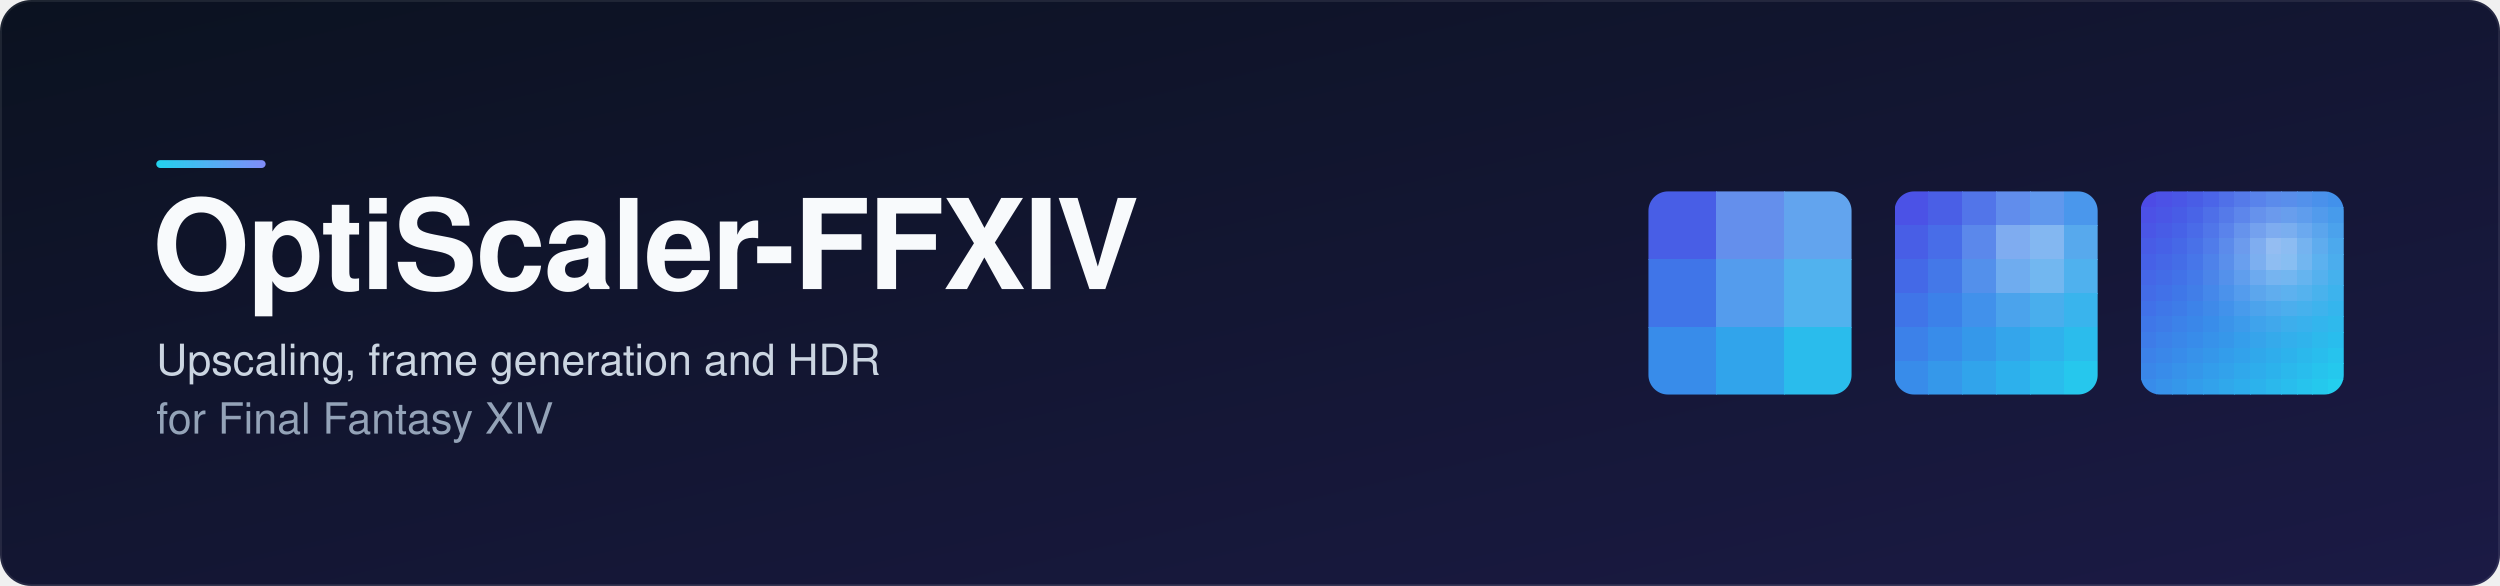
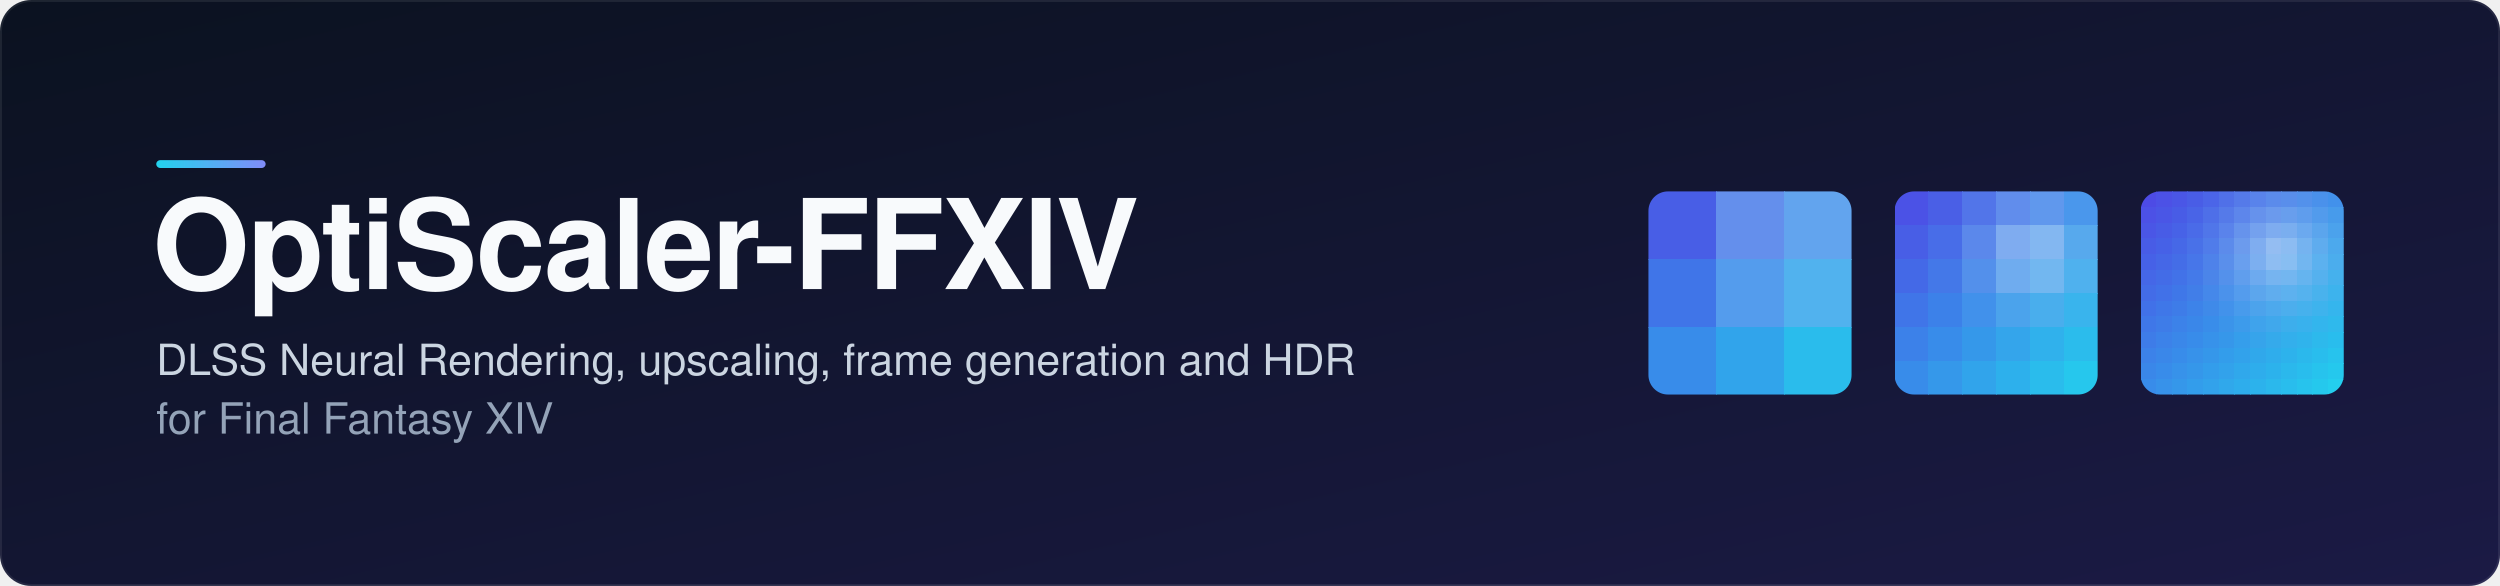
<svg xmlns="http://www.w3.org/2000/svg" viewBox="0 0 1280 300" width="1280" height="300" role="img" aria-labelledby="t d">
  <defs>
    <linearGradient id="bg" x1="0" y1="0" x2="1" y2="1">
      <stop offset="0" stop-color="#0b1220" />
      <stop offset="1" stop-color="#1b1a45" />
    </linearGradient>
    <linearGradient id="accent" x1="0" y1="0" x2="1" y2="0">
      <stop offset="0" stop-color="#22d3ee" />
      <stop offset="1" stop-color="#818cf8" />
    </linearGradient>
    <clipPath id="c0">
      <rect x="844" y="98" width="104" height="104" rx="10" />
    </clipPath>
    <clipPath id="c1">
      <rect x="970" y="98" width="104" height="104" rx="10" />
    </clipPath>
    <clipPath id="c2">
      <rect x="1096" y="98" width="104" height="104" rx="10" />
    </clipPath>
  </defs>
  <rect width="1280" height="300" rx="16" fill="url(#bg)" />
  <rect x="0.5" y="0.5" width="1279" height="299" rx="15.5" fill="none" stroke="#ffffff" stroke-opacity="0.08" />
  <rect x="80" y="82" width="56" height="4" rx="2" fill="url(#accent)" />
  <text x="78" y="148" font-family="'Segoe UI', 'Helvetica Neue', Helvetica, Arial, sans-serif" font-size="64" font-weight="600" letter-spacing="-1" fill="#f8fafc">OptiScaler-FFXIV</text>
-   <text x="80" y="192" font-family="'Segoe UI', 'Helvetica Neue', Helvetica, Arial, sans-serif" font-size="22" fill="#cbd5e1">Upscaling, frame generation and HDR</text>
+   <text x="80" y="192" font-family="'Segoe UI', 'Helvetica Neue', Helvetica, Arial, sans-serif" font-size="22" fill="#cbd5e1">DLSS Neural Rendering, upscaling, frame generation and HDR</text>
  <text x="80" y="222" font-family="'Segoe UI', 'Helvetica Neue', Helvetica, Arial, sans-serif" font-size="22" fill="#94a3b8">for Final Fantasy XIV</text>
  <g clip-path="url(#c0)" shape-rendering="crispEdges">
    <rect x="844.00" y="98.00" width="35.02" height="35.02" fill="#485ee6" />
    <rect x="878.67" y="98.00" width="35.02" height="35.02" fill="#648fec" />
    <rect x="913.33" y="98.00" width="35.02" height="35.02" fill="#62a4ee" />
    <rect x="844.00" y="132.67" width="35.02" height="35.02" fill="#4075e8" />
    <rect x="878.67" y="132.67" width="35.02" height="35.02" fill="#549ced" />
    <rect x="913.33" y="132.67" width="35.02" height="35.02" fill="#51b2ee" />
    <rect x="844.00" y="167.33" width="35.02" height="35.02" fill="#388cea" />
    <rect x="878.67" y="167.33" width="35.02" height="35.02" fill="#31a4eb" />
    <rect x="913.33" y="167.33" width="35.02" height="35.02" fill="#2abcec" />
  </g>
  <g clip-path="url(#c1)" shape-rendering="crispEdges">
    <rect x="970.00" y="98.00" width="17.68" height="17.68" fill="#4b52e6" />
    <rect x="987.33" y="98.00" width="17.68" height="17.68" fill="#4a5fe6" />
    <rect x="1004.67" y="98.00" width="17.68" height="17.68" fill="#5275e9" />
    <rect x="1022.00" y="98.00" width="17.68" height="17.68" fill="#618dec" />
    <rect x="1039.33" y="98.00" width="17.68" height="17.68" fill="#6098ed" />
    <rect x="1056.67" y="98.00" width="17.68" height="17.68" fill="#4a97ec" />
    <rect x="970.00" y="115.33" width="17.68" height="17.68" fill="#485ee6" />
    <rect x="987.33" y="115.33" width="17.68" height="17.68" fill="#486de8" />
    <rect x="1004.67" y="115.33" width="17.68" height="17.68" fill="#5b88eb" />
    <rect x="1022.00" y="115.33" width="17.68" height="17.68" fill="#7facf0" />
    <rect x="1039.33" y="115.33" width="17.68" height="17.68" fill="#83b7f1" />
    <rect x="1056.67" y="115.33" width="17.68" height="17.68" fill="#57a9ed" />
    <rect x="970.00" y="132.67" width="17.68" height="17.68" fill="#4469e7" />
    <rect x="987.33" y="132.67" width="17.68" height="17.68" fill="#4478e8" />
    <rect x="1004.67" y="132.67" width="17.68" height="17.68" fill="#5390eb" />
    <rect x="1022.00" y="132.67" width="17.68" height="17.68" fill="#6facef" />
    <rect x="1039.33" y="132.67" width="17.68" height="17.68" fill="#72b7f0" />
    <rect x="1056.67" y="132.67" width="17.68" height="17.68" fill="#4fb1ee" />
    <rect x="970.00" y="150.00" width="17.68" height="17.68" fill="#4075e8" />
    <rect x="987.33" y="150.00" width="17.68" height="17.68" fill="#3c81e9" />
    <rect x="1004.67" y="150.00" width="17.68" height="17.68" fill="#4191eb" />
    <rect x="1022.00" y="150.00" width="17.68" height="17.68" fill="#4ba3ec" />
    <rect x="1039.33" y="150.00" width="17.68" height="17.68" fill="#49aeed" />
    <rect x="1056.67" y="150.00" width="17.68" height="17.68" fill="#39b4ed" />
    <rect x="970.00" y="167.33" width="17.68" height="17.68" fill="#3c81e9" />
    <rect x="987.33" y="167.33" width="17.68" height="17.68" fill="#388cea" />
    <rect x="1004.67" y="167.33" width="17.68" height="17.68" fill="#3598ea" />
    <rect x="1022.00" y="167.33" width="17.68" height="17.68" fill="#34a5eb" />
    <rect x="1039.33" y="167.33" width="17.68" height="17.68" fill="#30b1ec" />
    <rect x="1056.67" y="167.33" width="17.68" height="17.68" fill="#2bbcec" />
    <rect x="970.00" y="184.67" width="17.68" height="17.68" fill="#388cea" />
    <rect x="987.33" y="184.67" width="17.68" height="17.68" fill="#3598ea" />
    <rect x="1004.67" y="184.67" width="17.68" height="17.68" fill="#31a4eb" />
    <rect x="1022.00" y="184.67" width="17.68" height="17.68" fill="#2db0ec" />
    <rect x="1039.33" y="184.67" width="17.68" height="17.68" fill="#2abcec" />
    <rect x="1056.67" y="184.67" width="17.68" height="17.68" fill="#26c7ed" />
  </g>
  <g clip-path="url(#c2)" shape-rendering="crispEdges">
    <rect x="1096.00" y="98.00" width="8.35" height="8.35" fill="#4d4be5" />
    <rect x="1104.00" y="98.00" width="8.35" height="8.35" fill="#4c51e6" />
    <rect x="1112.00" y="98.00" width="8.35" height="8.35" fill="#4a56e6" />
    <rect x="1120.00" y="98.00" width="8.35" height="8.35" fill="#495de6" />
    <rect x="1128.00" y="98.00" width="8.35" height="8.35" fill="#4b65e8" />
    <rect x="1136.00" y="98.00" width="8.35" height="8.35" fill="#5070e8" />
    <rect x="1144.00" y="98.00" width="8.35" height="8.35" fill="#557ae9" />
    <rect x="1152.00" y="98.00" width="8.35" height="8.35" fill="#5983eb" />
    <rect x="1160.00" y="98.00" width="8.35" height="8.35" fill="#5b8beb" />
    <rect x="1168.00" y="98.00" width="8.35" height="8.35" fill="#598eeb" />
    <rect x="1176.00" y="98.00" width="8.35" height="8.35" fill="#5391eb" />
    <rect x="1184.00" y="98.00" width="8.35" height="8.35" fill="#4a91eb" />
    <rect x="1192.00" y="98.00" width="8.35" height="8.35" fill="#4291eb" />
    <rect x="1096.00" y="106.00" width="8.35" height="8.35" fill="#4c51e6" />
    <rect x="1104.00" y="106.00" width="8.35" height="8.35" fill="#4a56e6" />
    <rect x="1112.00" y="106.00" width="8.35" height="8.35" fill="#485ce6" />
    <rect x="1120.00" y="106.00" width="8.35" height="8.35" fill="#4964e7" />
    <rect x="1128.00" y="106.00" width="8.35" height="8.35" fill="#4e6fe8" />
    <rect x="1136.00" y="106.00" width="8.35" height="8.35" fill="#557ae9" />
    <rect x="1144.00" y="106.00" width="8.35" height="8.35" fill="#5d86eb" />
    <rect x="1152.00" y="106.00" width="8.35" height="8.35" fill="#6692ec" />
    <rect x="1160.00" y="106.00" width="8.35" height="8.35" fill="#6b9aed" />
    <rect x="1168.00" y="106.00" width="8.35" height="8.35" fill="#689eed" />
    <rect x="1176.00" y="106.00" width="8.35" height="8.35" fill="#5f9ded" />
    <rect x="1184.00" y="106.00" width="8.35" height="8.35" fill="#529bec" />
    <rect x="1192.00" y="106.00" width="8.35" height="8.35" fill="#479beb" />
    <rect x="1096.00" y="114.00" width="8.35" height="8.35" fill="#4a56e6" />
    <rect x="1104.00" y="114.00" width="8.35" height="8.35" fill="#485ce6" />
    <rect x="1112.00" y="114.00" width="8.35" height="8.35" fill="#4762e7" />
    <rect x="1120.00" y="114.00" width="8.35" height="8.35" fill="#4a6be8" />
    <rect x="1128.00" y="114.00" width="8.35" height="8.35" fill="#5076e9" />
    <rect x="1136.00" y="114.00" width="8.35" height="8.35" fill="#5a83eb" />
    <rect x="1144.00" y="114.00" width="8.35" height="8.35" fill="#6693ec" />
    <rect x="1152.00" y="114.00" width="8.35" height="8.35" fill="#74a1ee" />
    <rect x="1160.00" y="114.00" width="8.35" height="8.35" fill="#7eacf0" />
    <rect x="1168.00" y="114.00" width="8.35" height="8.35" fill="#7aaeef" />
    <rect x="1176.00" y="114.00" width="8.35" height="8.35" fill="#6ba9ef" />
    <rect x="1184.00" y="114.00" width="8.35" height="8.35" fill="#5ba5ed" />
    <rect x="1192.00" y="114.00" width="8.35" height="8.35" fill="#4ba2ec" />
    <rect x="1096.00" y="122.00" width="8.35" height="8.35" fill="#485ce6" />
    <rect x="1104.00" y="122.00" width="8.35" height="8.35" fill="#4661e7" />
    <rect x="1112.00" y="122.00" width="8.35" height="8.35" fill="#4668e7" />
    <rect x="1120.00" y="122.00" width="8.35" height="8.35" fill="#4971e8" />
    <rect x="1128.00" y="122.00" width="8.35" height="8.35" fill="#507cea" />
    <rect x="1136.00" y="122.00" width="8.35" height="8.35" fill="#5c8beb" />
    <rect x="1144.00" y="122.00" width="8.35" height="8.35" fill="#6c9bed" />
    <rect x="1152.00" y="122.00" width="8.35" height="8.35" fill="#7fadf0" />
    <rect x="1160.00" y="122.00" width="8.35" height="8.35" fill="#94bdf2" />
    <rect x="1168.00" y="122.00" width="8.35" height="8.35" fill="#8cbcf2" />
    <rect x="1176.00" y="122.00" width="8.35" height="8.35" fill="#75b3f0" />
    <rect x="1184.00" y="122.00" width="8.35" height="8.35" fill="#5facee" />
    <rect x="1192.00" y="122.00" width="8.35" height="8.35" fill="#4ca9ed" />
    <rect x="1096.00" y="130.00" width="8.35" height="8.35" fill="#4661e7" />
    <rect x="1104.00" y="130.00" width="8.35" height="8.35" fill="#4567e7" />
    <rect x="1112.00" y="130.00" width="8.35" height="8.35" fill="#446de7" />
    <rect x="1120.00" y="130.00" width="8.35" height="8.35" fill="#4776e9" />
    <rect x="1128.00" y="130.00" width="8.35" height="8.35" fill="#4e82ea" />
    <rect x="1136.00" y="130.00" width="8.35" height="8.35" fill="#5a8feb" />
    <rect x="1144.00" y="130.00" width="8.35" height="8.35" fill="#699fee" />
    <rect x="1152.00" y="130.00" width="8.35" height="8.35" fill="#7caff0" />
    <rect x="1160.00" y="130.00" width="8.35" height="8.35" fill="#8ebdf2" />
    <rect x="1168.00" y="130.00" width="8.35" height="8.35" fill="#88bef2" />
    <rect x="1176.00" y="130.00" width="8.35" height="8.35" fill="#72b6f0" />
    <rect x="1184.00" y="130.00" width="8.35" height="8.35" fill="#5cb1ef" />
    <rect x="1192.00" y="130.00" width="8.35" height="8.35" fill="#4baded" />
    <rect x="1096.00" y="138.00" width="8.35" height="8.35" fill="#4567e7" />
    <rect x="1104.00" y="138.00" width="8.35" height="8.35" fill="#436ce7" />
    <rect x="1112.00" y="138.00" width="8.35" height="8.35" fill="#4272e8" />
    <rect x="1120.00" y="138.00" width="8.35" height="8.35" fill="#447ae9" />
    <rect x="1128.00" y="138.00" width="8.35" height="8.35" fill="#4b85e9" />
    <rect x="1136.00" y="138.00" width="8.35" height="8.35" fill="#5491eb" />
    <rect x="1144.00" y="138.00" width="8.35" height="8.35" fill="#609eed" />
    <rect x="1152.00" y="138.00" width="8.35" height="8.35" fill="#6daaef" />
    <rect x="1160.00" y="138.00" width="8.35" height="8.35" fill="#76b4f0" />
    <rect x="1168.00" y="138.00" width="8.35" height="8.35" fill="#73b6f0" />
    <rect x="1176.00" y="138.00" width="8.35" height="8.35" fill="#65b4ef" />
    <rect x="1184.00" y="138.00" width="8.35" height="8.35" fill="#55b1ee" />
    <rect x="1192.00" y="138.00" width="8.35" height="8.35" fill="#45b1ed" />
    <rect x="1096.00" y="146.00" width="8.35" height="8.35" fill="#436ce7" />
    <rect x="1104.00" y="146.00" width="8.35" height="8.35" fill="#4171e8" />
    <rect x="1112.00" y="146.00" width="8.35" height="8.35" fill="#3f77e8" />
    <rect x="1120.00" y="146.00" width="8.35" height="8.35" fill="#417ee8" />
    <rect x="1128.00" y="146.00" width="8.35" height="8.35" fill="#4588ea" />
    <rect x="1136.00" y="146.00" width="8.35" height="8.35" fill="#4b92eb" />
    <rect x="1144.00" y="146.00" width="8.35" height="8.35" fill="#549ced" />
    <rect x="1152.00" y="146.00" width="8.35" height="8.35" fill="#5ca6ed" />
    <rect x="1160.00" y="146.00" width="8.35" height="8.35" fill="#60adee" />
    <rect x="1168.00" y="146.00" width="8.35" height="8.35" fill="#5db1ef" />
    <rect x="1176.00" y="146.00" width="8.35" height="8.35" fill="#55b2ee" />
    <rect x="1184.00" y="146.00" width="8.35" height="8.35" fill="#49b2ed" />
    <rect x="1192.00" y="146.00" width="8.35" height="8.35" fill="#3db3ed" />
    <rect x="1096.00" y="154.00" width="8.35" height="8.35" fill="#4171e8" />
    <rect x="1104.00" y="154.00" width="8.35" height="8.35" fill="#3f77e8" />
    <rect x="1112.00" y="154.00" width="8.35" height="8.35" fill="#3e7ce8" />
    <rect x="1120.00" y="154.00" width="8.35" height="8.35" fill="#3d83e9" />
    <rect x="1128.00" y="154.00" width="8.35" height="8.35" fill="#3f8ae9" />
    <rect x="1136.00" y="154.00" width="8.35" height="8.35" fill="#4292eb" />
    <rect x="1144.00" y="154.00" width="8.35" height="8.35" fill="#489bec" />
    <rect x="1152.00" y="154.00" width="8.35" height="8.35" fill="#4ca3ec" />
    <rect x="1160.00" y="154.00" width="8.35" height="8.35" fill="#4da9ed" />
    <rect x="1168.00" y="154.00" width="8.35" height="8.35" fill="#4caeed" />
    <rect x="1176.00" y="154.00" width="8.35" height="8.35" fill="#46b1ed" />
    <rect x="1184.00" y="154.00" width="8.35" height="8.35" fill="#3eb3ed" />
    <rect x="1192.00" y="154.00" width="8.35" height="8.35" fill="#35b5ed" />
    <rect x="1096.00" y="162.00" width="8.35" height="8.35" fill="#3f77e8" />
    <rect x="1104.00" y="162.00" width="8.35" height="8.35" fill="#3e7ce8" />
    <rect x="1112.00" y="162.00" width="8.35" height="8.35" fill="#3c82e9" />
    <rect x="1120.00" y="162.00" width="8.35" height="8.35" fill="#3a87e9" />
    <rect x="1128.00" y="162.00" width="8.35" height="8.35" fill="#398dea" />
    <rect x="1136.00" y="162.00" width="8.35" height="8.35" fill="#3b94ea" />
    <rect x="1144.00" y="162.00" width="8.35" height="8.35" fill="#3d9beb" />
    <rect x="1152.00" y="162.00" width="8.35" height="8.35" fill="#3fa3ec" />
    <rect x="1160.00" y="162.00" width="8.35" height="8.35" fill="#40a8ec" />
    <rect x="1168.00" y="162.00" width="8.35" height="8.35" fill="#3daeec" />
    <rect x="1176.00" y="162.00" width="8.35" height="8.35" fill="#39b1ed" />
    <rect x="1184.00" y="162.00" width="8.35" height="8.35" fill="#33b5ed" />
    <rect x="1192.00" y="162.00" width="8.35" height="8.35" fill="#2fb9ec" />
    <rect x="1096.00" y="170.00" width="8.35" height="8.35" fill="#3e7ce8" />
    <rect x="1104.00" y="170.00" width="8.35" height="8.35" fill="#3c82e9" />
    <rect x="1112.00" y="170.00" width="8.35" height="8.35" fill="#3a87e9" />
    <rect x="1120.00" y="170.00" width="8.35" height="8.35" fill="#388cea" />
    <rect x="1128.00" y="170.00" width="8.35" height="8.35" fill="#3792ea" />
    <rect x="1136.00" y="170.00" width="8.35" height="8.35" fill="#3697ea" />
    <rect x="1144.00" y="170.00" width="8.35" height="8.35" fill="#359eeb" />
    <rect x="1152.00" y="170.00" width="8.35" height="8.35" fill="#36a4eb" />
    <rect x="1160.00" y="170.00" width="8.35" height="8.35" fill="#35aaeb" />
    <rect x="1168.00" y="170.00" width="8.35" height="8.35" fill="#33afec" />
    <rect x="1176.00" y="170.00" width="8.35" height="8.35" fill="#30b3ec" />
    <rect x="1184.00" y="170.00" width="8.35" height="8.35" fill="#2db9ec" />
    <rect x="1192.00" y="170.00" width="8.35" height="8.35" fill="#29bded" />
    <rect x="1096.00" y="178.00" width="8.35" height="8.35" fill="#3c82e9" />
    <rect x="1104.00" y="178.00" width="8.35" height="8.35" fill="#3a87e9" />
    <rect x="1112.00" y="178.00" width="8.35" height="8.35" fill="#388cea" />
    <rect x="1120.00" y="178.00" width="8.35" height="8.35" fill="#3792ea" />
    <rect x="1128.00" y="178.00" width="8.35" height="8.35" fill="#3597ea" />
    <rect x="1136.00" y="178.00" width="8.35" height="8.35" fill="#339deb" />
    <rect x="1144.00" y="178.00" width="8.35" height="8.35" fill="#32a2eb" />
    <rect x="1152.00" y="178.00" width="8.35" height="8.35" fill="#30a8eb" />
    <rect x="1160.00" y="178.00" width="8.35" height="8.35" fill="#2fadec" />
    <rect x="1168.00" y="178.00" width="8.35" height="8.35" fill="#2db2ec" />
    <rect x="1176.00" y="178.00" width="8.35" height="8.35" fill="#2bb8ec" />
    <rect x="1184.00" y="178.00" width="8.35" height="8.35" fill="#29bded" />
    <rect x="1192.00" y="178.00" width="8.35" height="8.35" fill="#27c3ed" />
    <rect x="1096.00" y="186.00" width="8.35" height="8.35" fill="#3a87e9" />
    <rect x="1104.00" y="186.00" width="8.35" height="8.35" fill="#388cea" />
    <rect x="1112.00" y="186.00" width="8.35" height="8.35" fill="#3792ea" />
    <rect x="1120.00" y="186.00" width="8.35" height="8.35" fill="#3597ea" />
    <rect x="1128.00" y="186.00" width="8.35" height="8.35" fill="#339deb" />
    <rect x="1136.00" y="186.00" width="8.35" height="8.35" fill="#32a2eb" />
    <rect x="1144.00" y="186.00" width="8.35" height="8.35" fill="#30a8eb" />
    <rect x="1152.00" y="186.00" width="8.35" height="8.35" fill="#2eadec" />
    <rect x="1160.00" y="186.00" width="8.35" height="8.35" fill="#2cb2ec" />
    <rect x="1168.00" y="186.00" width="8.35" height="8.35" fill="#2bb8ec" />
    <rect x="1176.00" y="186.00" width="8.35" height="8.35" fill="#29bded" />
    <rect x="1184.00" y="186.00" width="8.35" height="8.35" fill="#27c3ed" />
    <rect x="1192.00" y="186.00" width="8.35" height="8.35" fill="#25c8ed" />
    <rect x="1096.00" y="194.00" width="8.35" height="8.35" fill="#388cea" />
    <rect x="1104.00" y="194.00" width="8.35" height="8.35" fill="#3792ea" />
    <rect x="1112.00" y="194.00" width="8.35" height="8.35" fill="#3597ea" />
    <rect x="1120.00" y="194.00" width="8.35" height="8.35" fill="#339deb" />
    <rect x="1128.00" y="194.00" width="8.35" height="8.35" fill="#32a2eb" />
    <rect x="1136.00" y="194.00" width="8.35" height="8.35" fill="#30a8eb" />
    <rect x="1144.00" y="194.00" width="8.35" height="8.35" fill="#2eadec" />
    <rect x="1152.00" y="194.00" width="8.35" height="8.35" fill="#2cb2ec" />
    <rect x="1160.00" y="194.00" width="8.35" height="8.35" fill="#2bb8ec" />
    <rect x="1168.00" y="194.00" width="8.35" height="8.35" fill="#29bded" />
    <rect x="1176.00" y="194.00" width="8.35" height="8.35" fill="#27c3ed" />
    <rect x="1184.00" y="194.00" width="8.35" height="8.35" fill="#25c8ed" />
    <rect x="1192.00" y="194.00" width="8.35" height="8.35" fill="#24ceee" />
  </g>
</svg>
